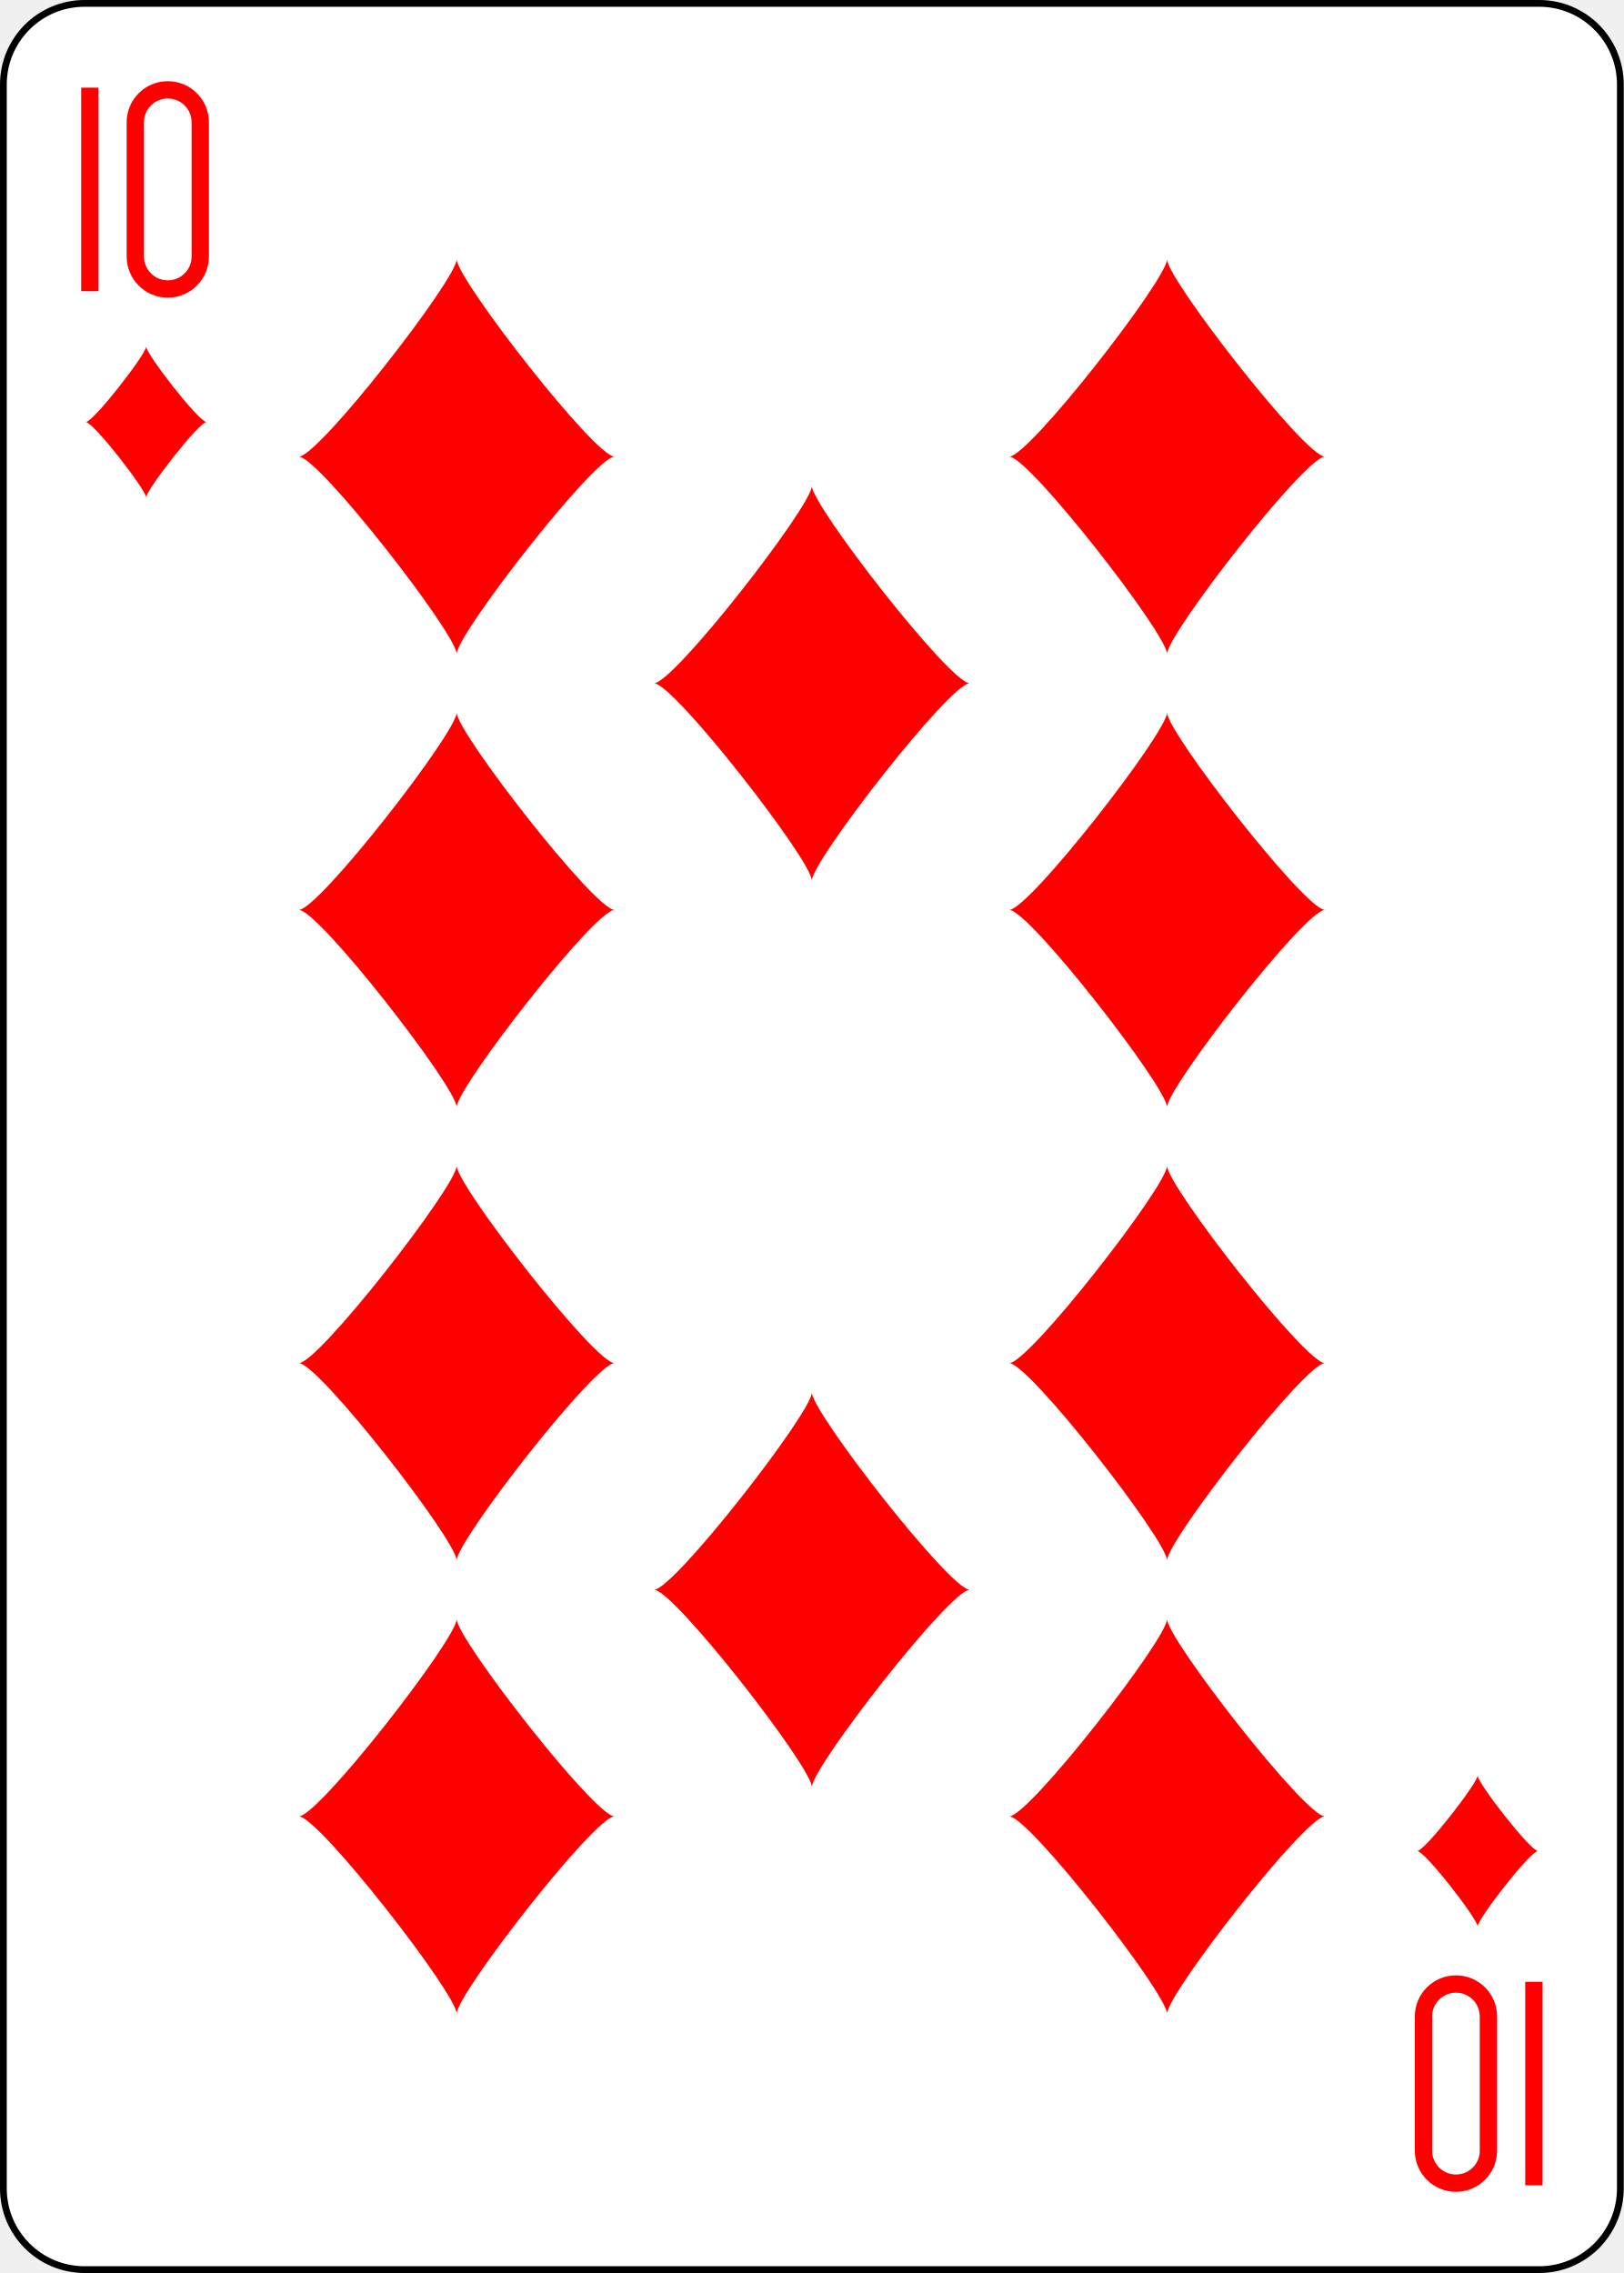
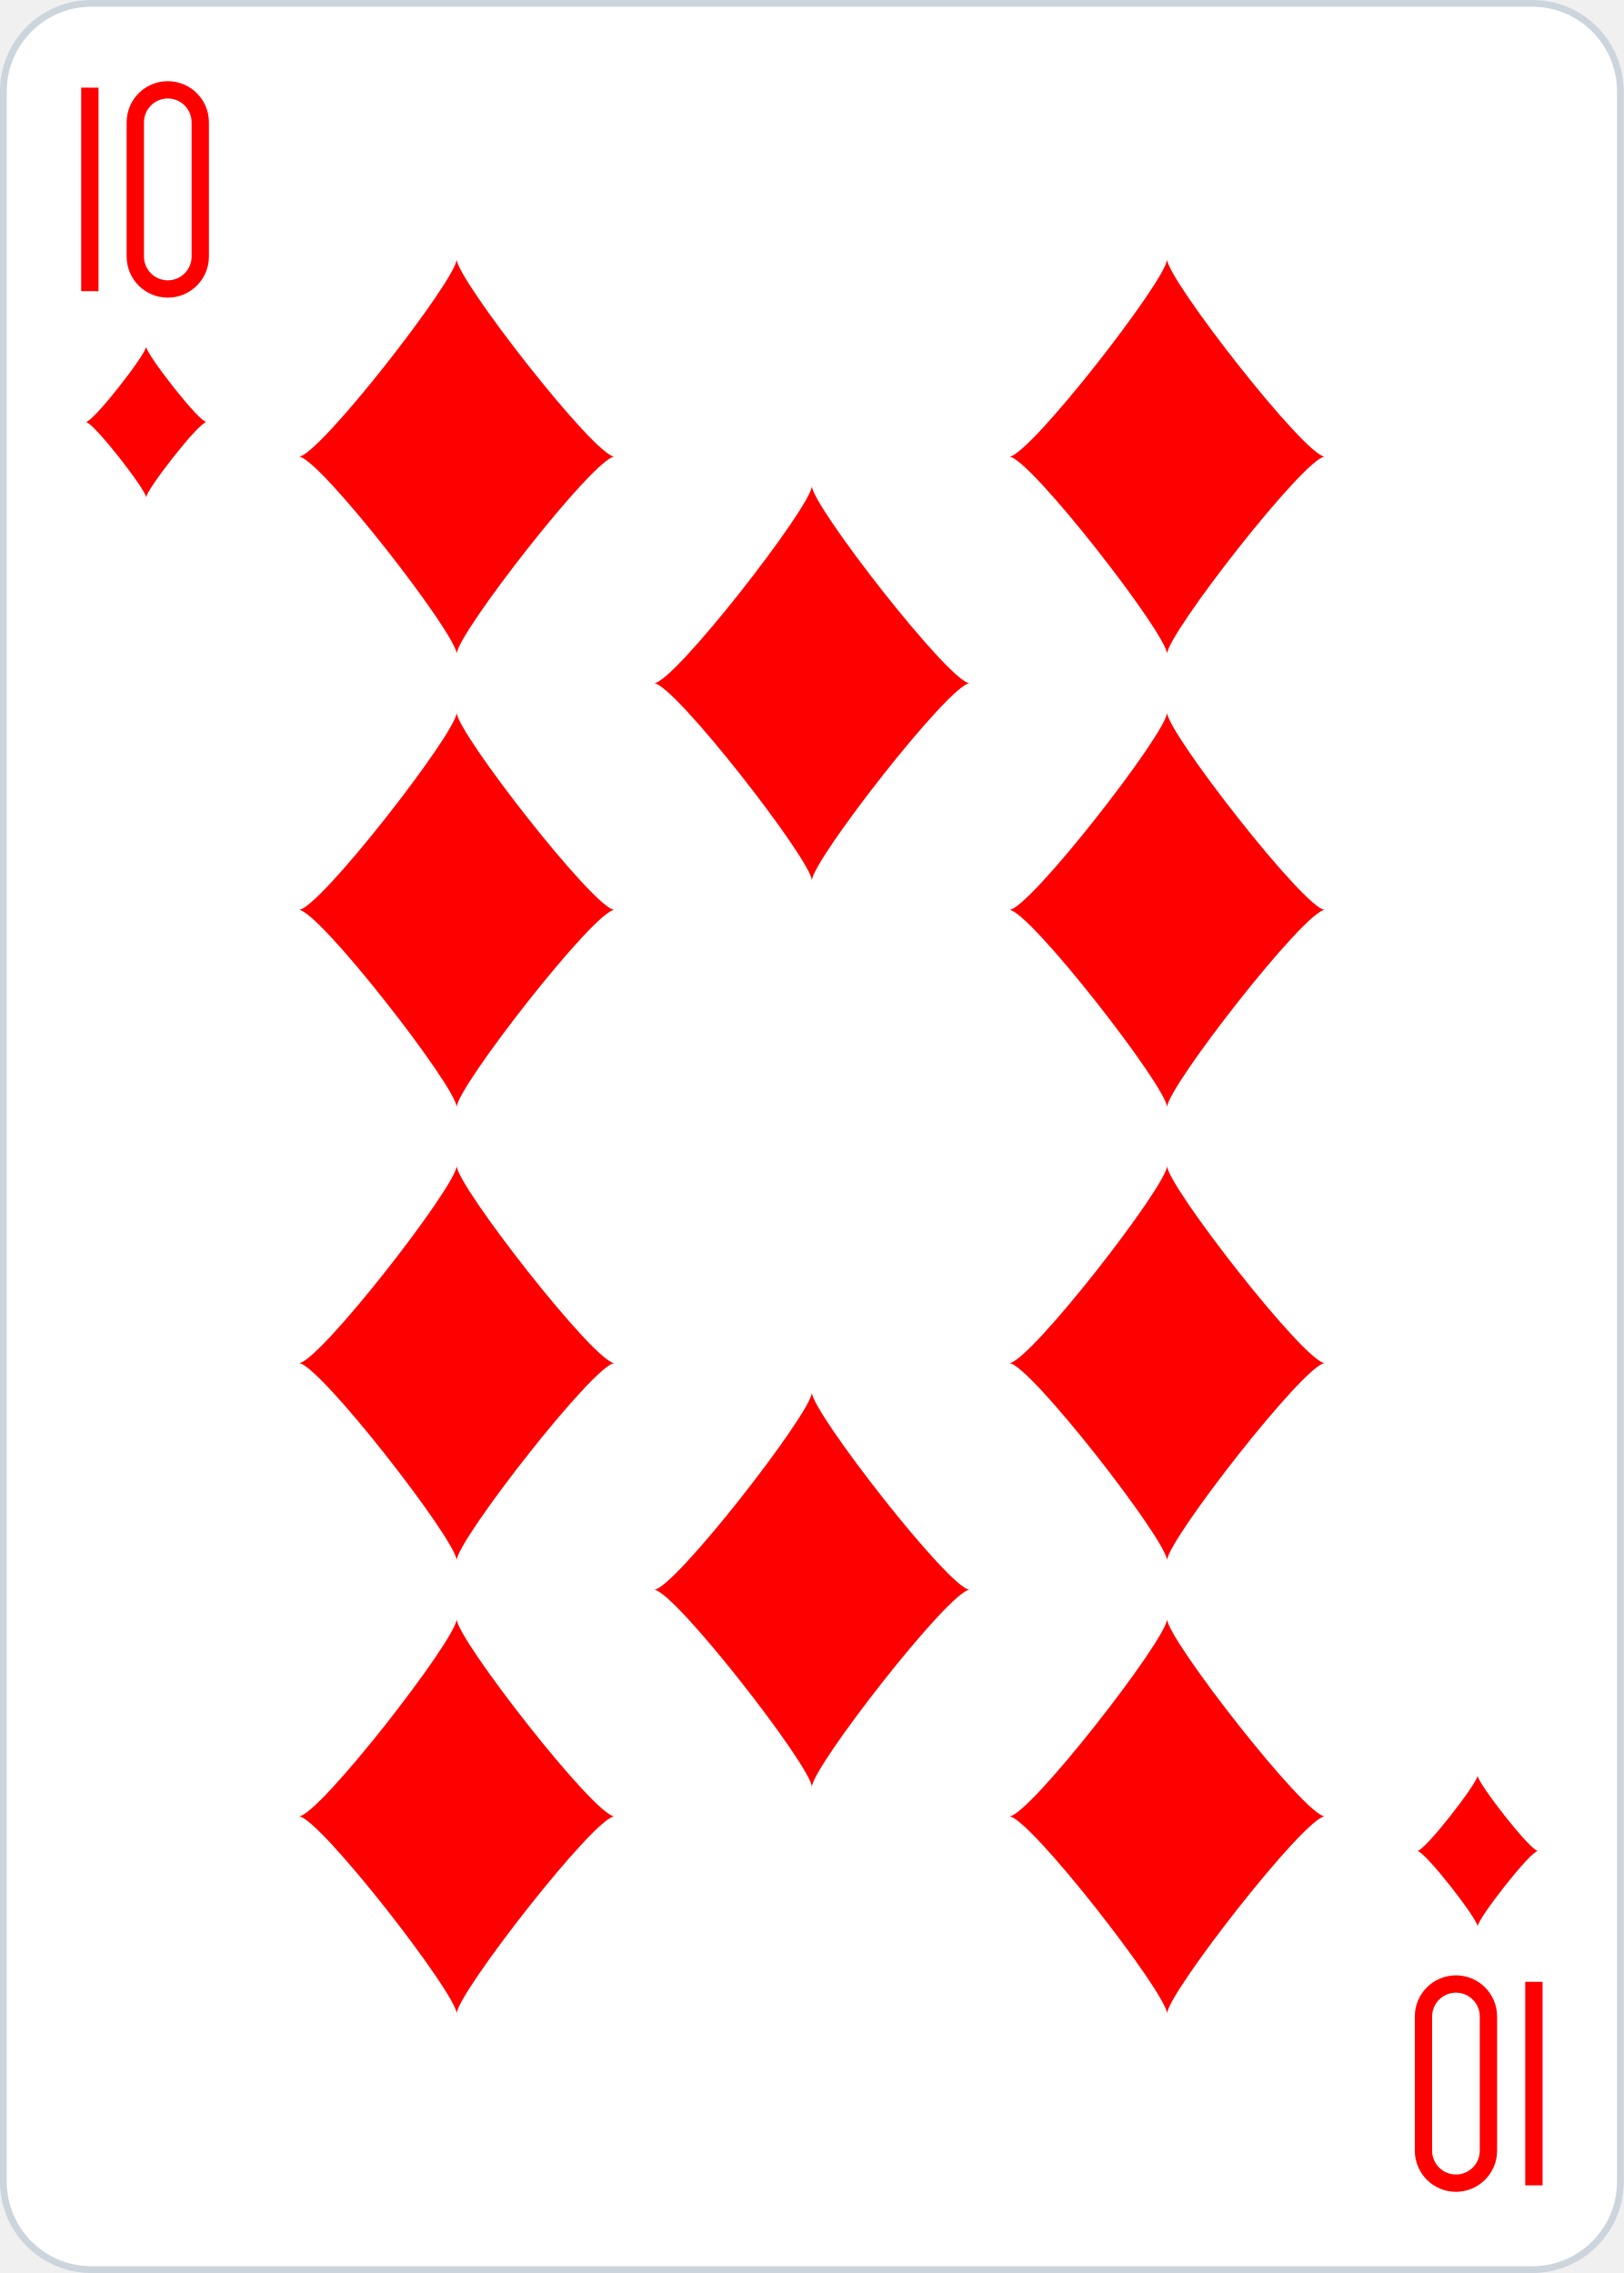
<svg xmlns="http://www.w3.org/2000/svg" xmlns:xlink="http://www.w3.org/1999/xlink" class="card" face="TD" height="3.5in" preserveAspectRatio="none" viewBox="-120 -168 240 336" width="2.5in">
  <defs>
    <symbol id="SDT" viewBox="-600 -600 1200 1200" preserveAspectRatio="xMinYMid">
      <path d="M-400 0C-350 0 0 -450 0 -500C0 -450 350 0 400 0C350 0 0 450 0 500C0 450 -350 0 -400 0Z" fill="red" />
    </symbol>
    <symbol id="VDT" viewBox="-500 -500 1000 1000" preserveAspectRatio="xMinYMid">
      <path d="M-260 430L-260 -430M-50 0L-50 -310A150 150 0 0 1 250 -310L250 310A150 150 0 0 1 -50 310Z" stroke="red" stroke-width="80" stroke-linecap="square" stroke-miterlimit="1.5" fill="none" />
    </symbol>
  </defs>
-   <rect width="239" height="335" x="-119.5" y="-167.5" rx="12" ry="12" fill="white" stroke="black" />
+   <rect width="239" height="335" x="-119.5" y="-167.5" rx="13" ry="13" fill="#ffffff" stroke="#ccd4dc" />
  <use xlink:href="#VDT" height="32" width="32" x="-114.4" y="-156" />
  <use xlink:href="#SDT" height="26.769" width="26.769" x="-111.784" y="-119" />
  <use xlink:href="#SDT" height="70" width="70" x="-87.501" y="-135.501" />
  <use xlink:href="#SDT" height="70" width="70" x="17.501" y="-135.501" />
  <use xlink:href="#SDT" height="70" width="70" x="-87.501" y="-68.5" />
  <use xlink:href="#SDT" height="70" width="70" x="17.501" y="-68.5" />
  <use xlink:href="#SDT" height="70" width="70" x="-35" y="-102" />
  <g transform="rotate(180)">
    <use xlink:href="#VDT" height="32" width="32" x="-114.4" y="-156" />
    <use xlink:href="#SDT" height="26.769" width="26.769" x="-111.784" y="-119" />
    <use xlink:href="#SDT" height="70" width="70" x="-87.501" y="-135.501" />
    <use xlink:href="#SDT" height="70" width="70" x="17.501" y="-135.501" />
    <use xlink:href="#SDT" height="70" width="70" x="-87.501" y="-68.5" />
    <use xlink:href="#SDT" height="70" width="70" x="17.501" y="-68.5" />
    <use xlink:href="#SDT" height="70" width="70" x="-35" y="-102" />
  </g>
</svg>
